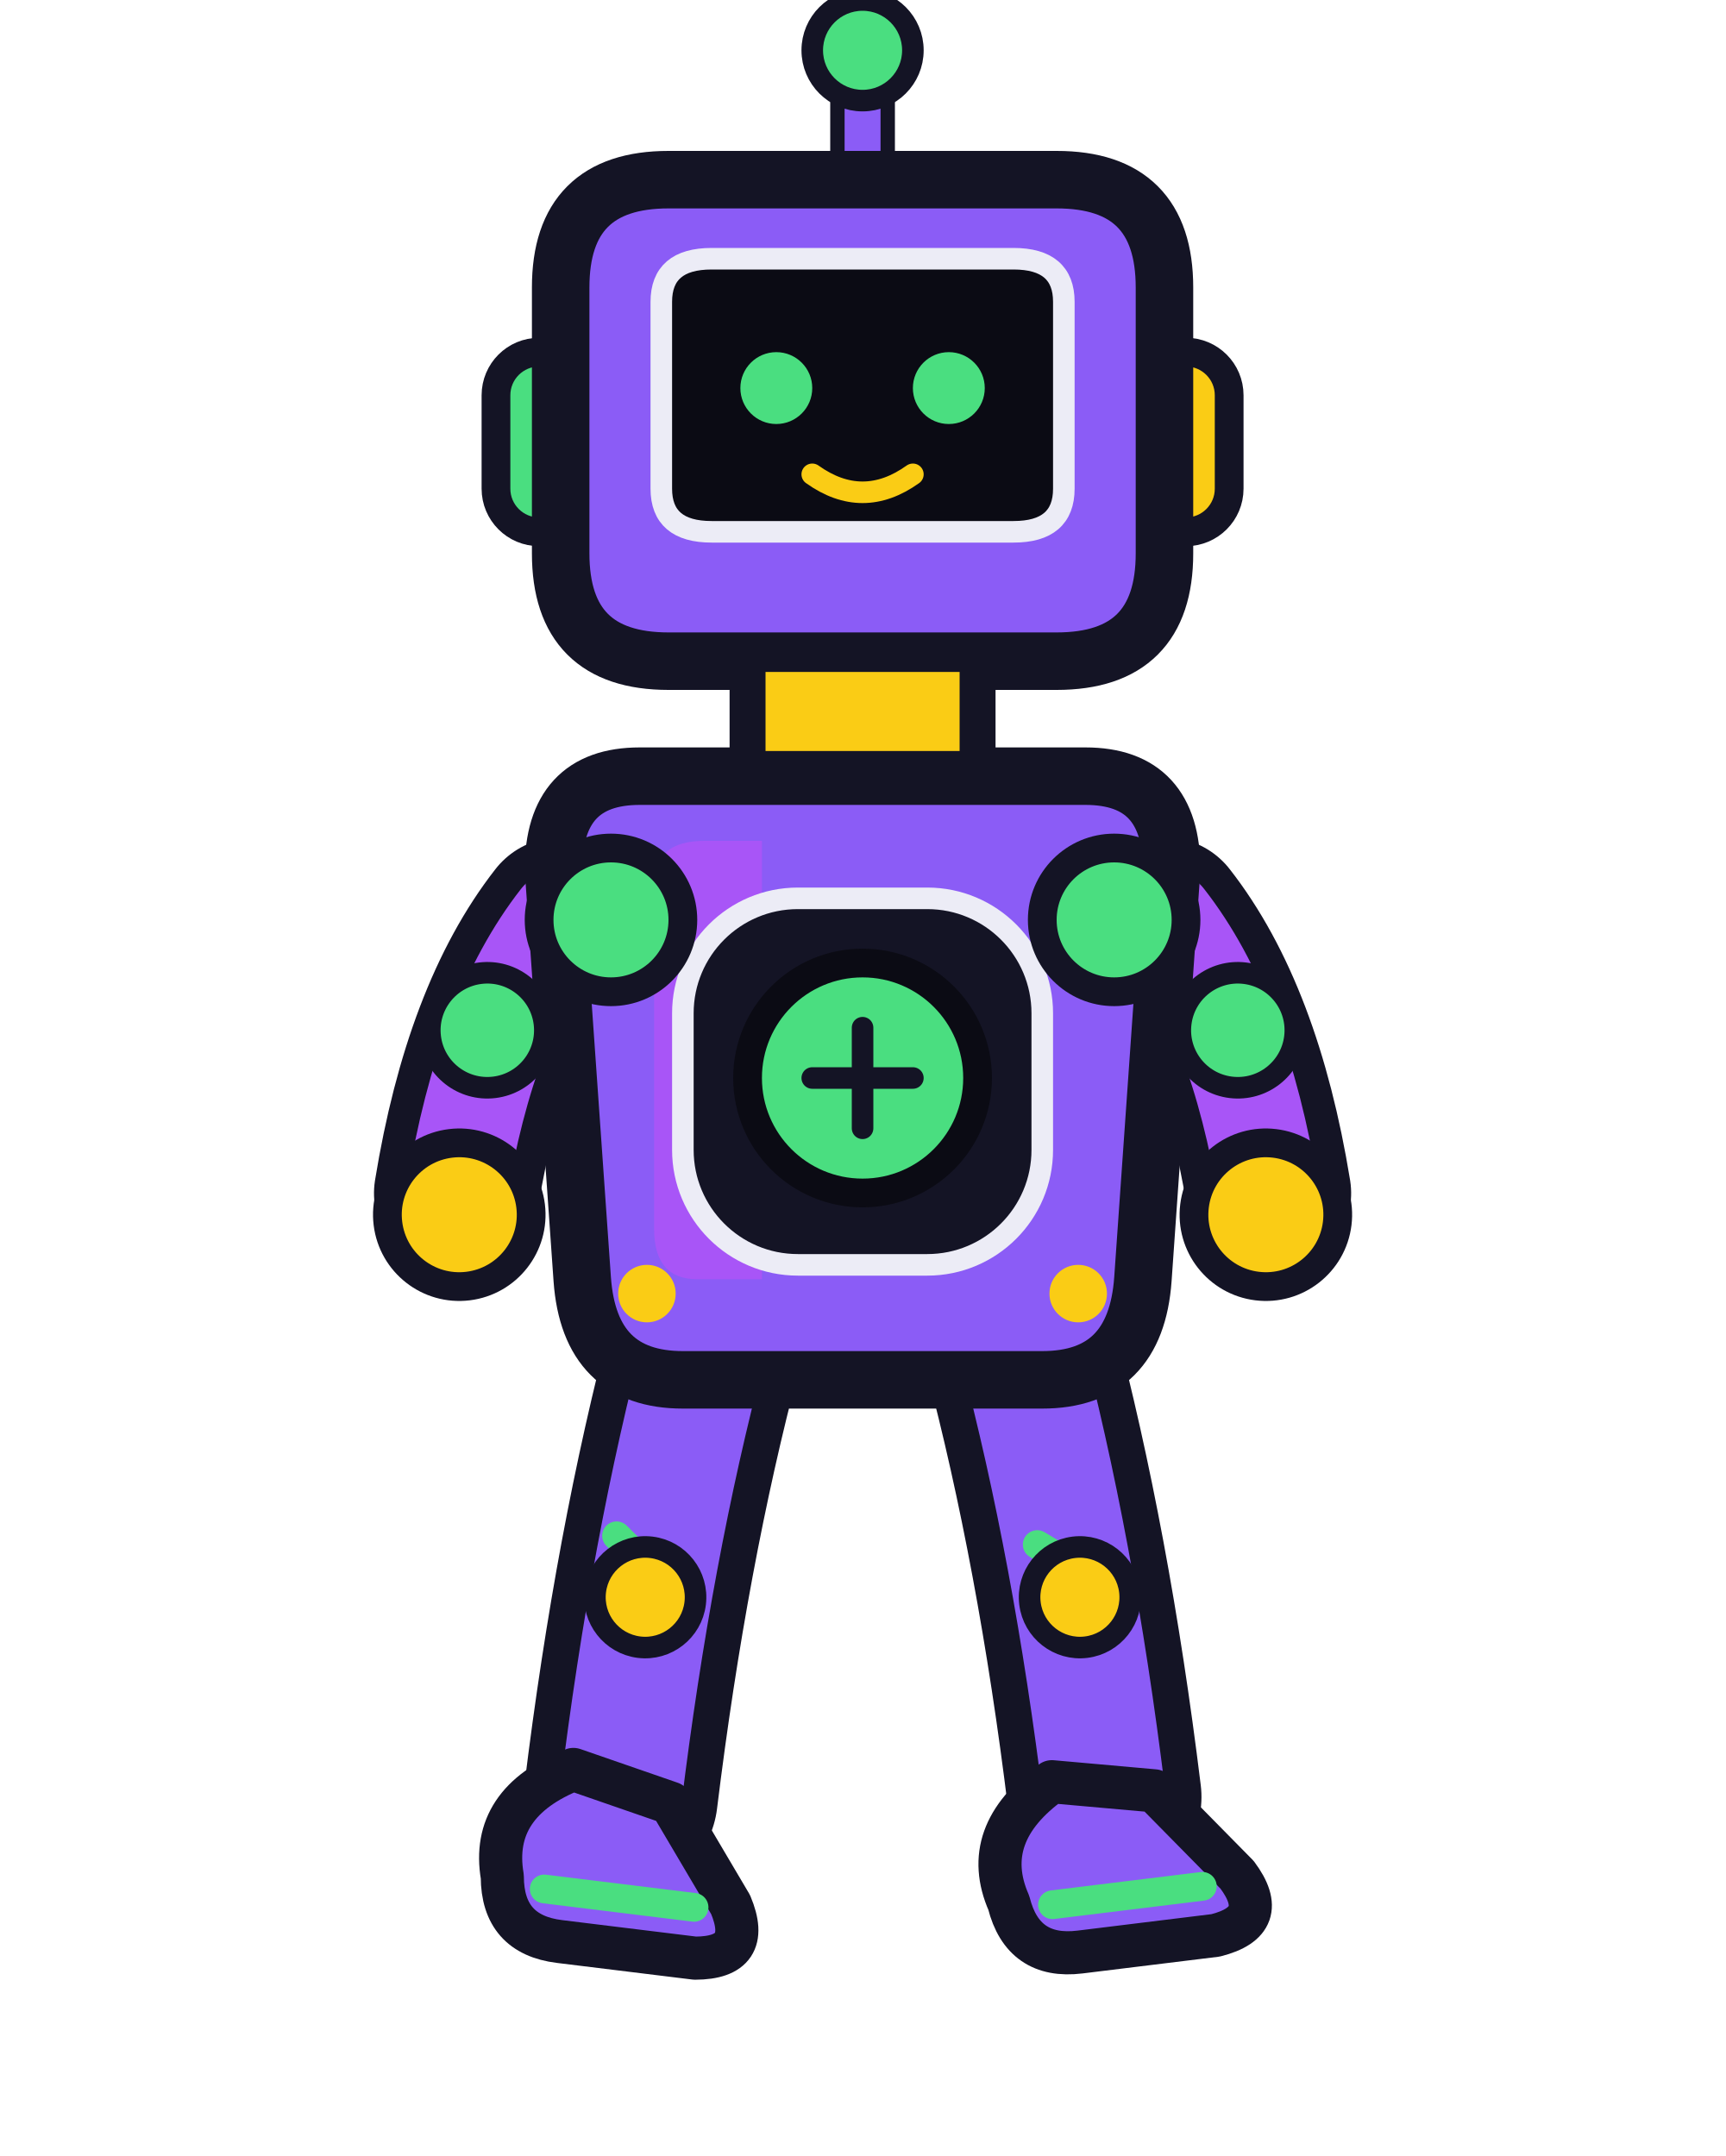
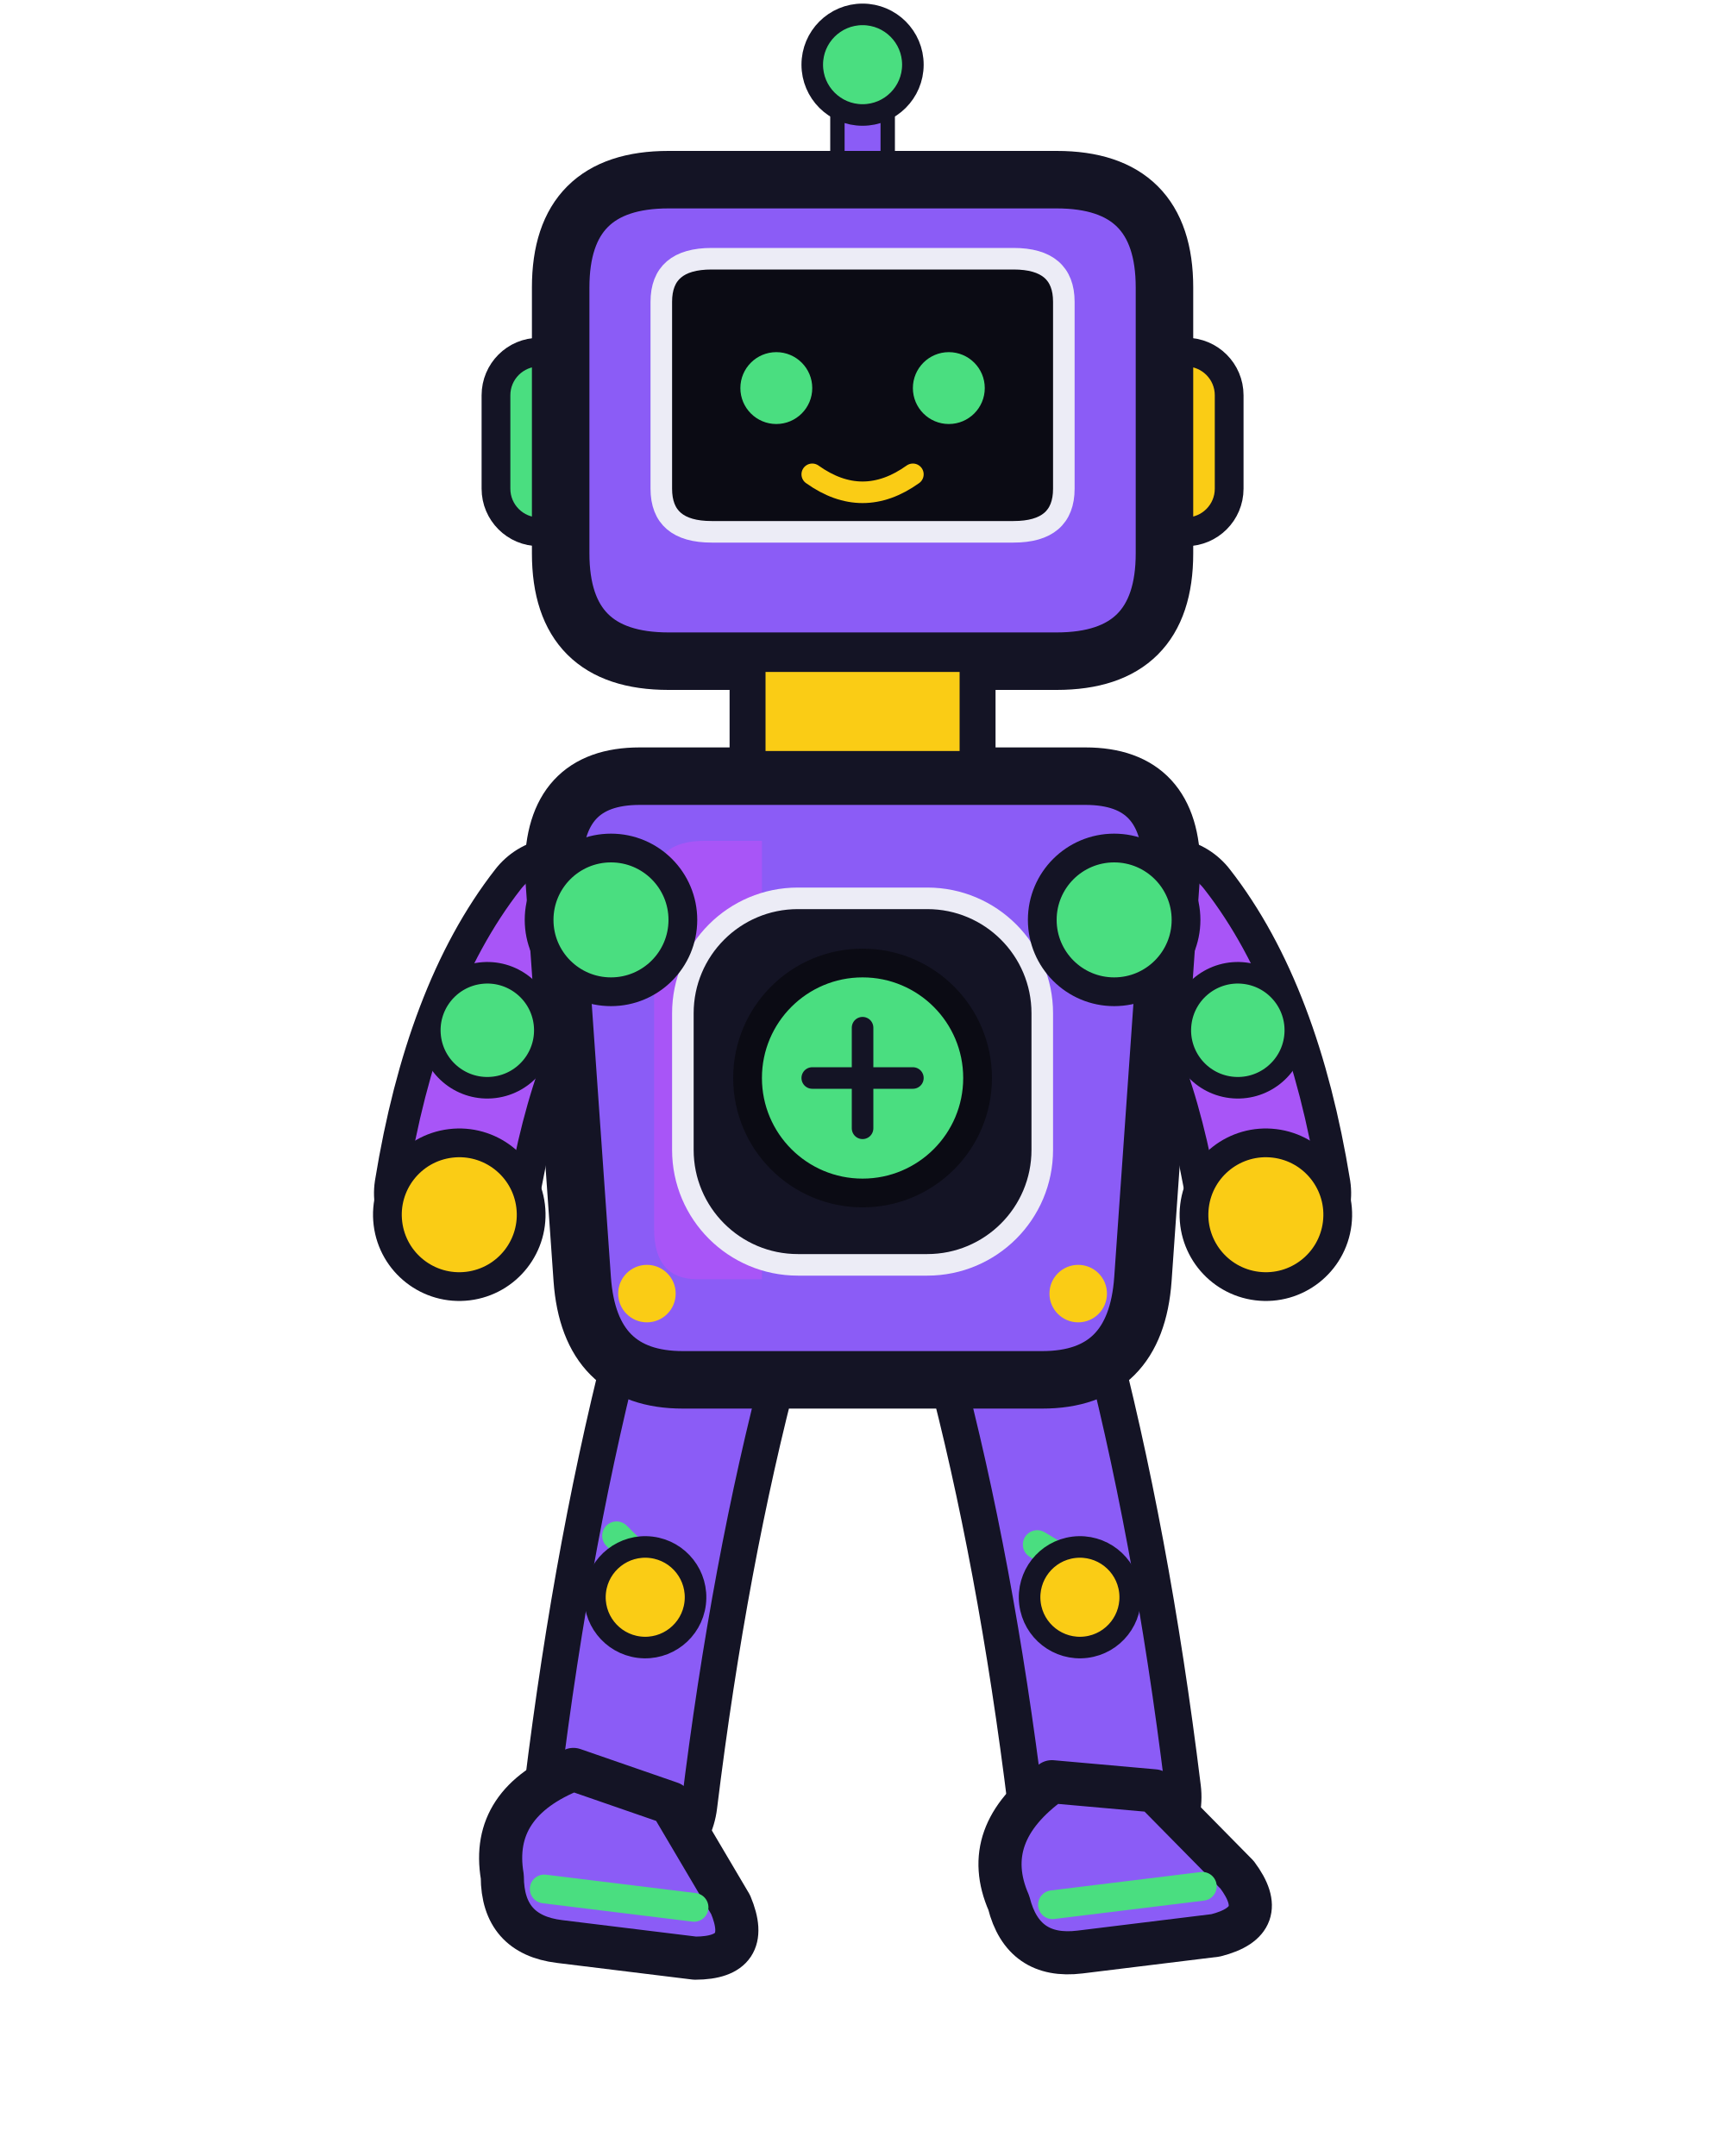
<svg xmlns="http://www.w3.org/2000/svg" width="240" height="300" viewBox="-120 -150 240 300" role="img" aria-labelledby="gwi-art002-a-walk-4-title">
  <g transform="rotate(7 -22 38)">
    <path d="M-22 37 Q-26 66 -26 101" fill="none" stroke="#141425" stroke-width="27" stroke-linecap="round" />
    <path d="M-22 37 Q-26 66 -26 101" fill="none" stroke="#8b5cf6" stroke-width="17" stroke-linecap="round" />
    <path d="M-31 65L-22 72" stroke="#4ade80" stroke-width="4" stroke-linecap="round" />
    <circle cx="-26" cy="73" r="7" fill="#facc15" stroke="#141425" stroke-width="3" />
    <path d="M-33 98Q-44 104 -41 114Q-40 122 -32 122H-13Q-5 121 -9 114L-19 101Z" fill="#8b5cf6" stroke="#141425" stroke-width="6" stroke-linejoin="round" />
    <path d="M-35 115H-14" stroke="#4ade80" stroke-width="4" stroke-linecap="round" />
  </g>
  <g transform="rotate(-7 22 38)">
    <path d="M22 37 Q26 66 26 101" fill="none" stroke="#141425" stroke-width="27" stroke-linecap="round" />
    <path d="M22 37 Q26 66 26 101" fill="none" stroke="#8b5cf6" stroke-width="17" stroke-linecap="round" />
    <path d="M21 65L30 72" stroke="#4ade80" stroke-width="4" stroke-linecap="round" />
    <circle cx="26" cy="73" r="7" fill="#facc15" stroke="#141425" stroke-width="3" />
    <path d="M19 98Q8 104 11 114Q12 122 20 122H39Q47 121 43 114L33 101Z" fill="#8b5cf6" stroke="#141425" stroke-width="6" stroke-linejoin="round" />
    <path d="M17 115H38" stroke="#4ade80" stroke-width="4" stroke-linecap="round" />
  </g>
  <g transform="rotate(-7 -42 -22)">
    <path d="M-42 -22Q-54 -10 -61 14" fill="none" stroke="#141425" stroke-width="23" stroke-linecap="round" />
    <path d="M-42 -22Q-54 -10 -61 14" fill="none" stroke="#a855f7" stroke-width="14" stroke-linecap="round" />
    <circle cx="-54" cy="-8" r="8" fill="#4ade80" stroke="#141425" stroke-width="3" />
    <circle cx="-61" cy="17" r="10" fill="#facc15" stroke="#141425" stroke-width="4" />
  </g>
  <g transform="rotate(7 42 -22)">
    <path d="M42 -22Q54 -10 61 14" fill="none" stroke="#141425" stroke-width="23" stroke-linecap="round" />
    <path d="M42 -22Q54 -10 61 14" fill="none" stroke="#a855f7" stroke-width="14" stroke-linecap="round" />
    <circle cx="54" cy="-8" r="8" fill="#4ade80" stroke="#141425" stroke-width="3" />
    <circle cx="61" cy="17" r="10" fill="#facc15" stroke="#141425" stroke-width="4" />
  </g>
  <path d="M-31 -42H31Q43 -42 43 -29L39 28Q38 42 25 42H-25Q-38 42 -39 28L-43 -29Q-43 -42 -31 -42Z" fill="#8b5cf6" stroke="#141425" stroke-width="8" />
  <path d="M-29 -27Q-29 -33 -22 -33H-14V28H-23Q-29 28 -29 21Z" fill="#a855f7" />
  <rect x="-25" y="-25" width="50" height="51" rx="16" fill="#141425" stroke="#ececf6" stroke-width="3" />
  <circle cx="0" cy="0" r="16" fill="#4ade80" stroke="#0b0b14" stroke-width="4" />
  <path d="M-7 0H7M0 -7V7" stroke="#141425" stroke-width="3" stroke-linecap="round" />
  <circle cx="-35" cy="-22" r="10" fill="#4ade80" stroke="#141425" stroke-width="4" />
  <circle cx="35" cy="-22" r="10" fill="#4ade80" stroke="#141425" stroke-width="4" />
  <circle cx="-30" cy="30" r="4" fill="#facc15" />
  <circle cx="30" cy="30" r="4" fill="#facc15" />
-   <path d="M0 -122V-142" stroke="#141425" stroke-width="9" stroke-linecap="round" />
-   <path d="M0 -122V-142" stroke="#8b5cf6" stroke-width="5" stroke-linecap="round" />
-   <circle cx="0" cy="-143" r="7" fill="#4ade80" stroke="#141425" stroke-width="3" />
+   <path d="M0 -122V-140" stroke="#141425" stroke-width="9" stroke-linecap="round" />
+   <path d="M0 -122V-140" stroke="#8b5cf6" stroke-width="5" stroke-linecap="round" />
+   <circle cx="0" cy="-141" r="7" fill="#4ade80" stroke="#141425" stroke-width="3" />
  <rect x="-51" y="-101" width="13" height="25" rx="6" fill="#4ade80" stroke="#141425" stroke-width="4" />
  <rect x="38" y="-101" width="13" height="25" rx="6" fill="#facc15" stroke="#141425" stroke-width="4" />
  <path d="M-27 -125H27Q42 -125 42 -110V-73Q42 -58 27 -58H-27Q-42 -58 -42 -73V-110Q-42 -125 -27 -125Z" fill="#8b5cf6" stroke="#141425" stroke-width="8" />
  <path d="M-28 -108Q-28 -114 -21 -114H21Q28 -114 28 -108V-82Q28 -76 21 -76H-21Q-28 -76 -28 -82Z" fill="#0b0b14" stroke="#ececf6" stroke-width="3" />
  <circle cx="-12" cy="-96" r="5" fill="#4ade80" />
  <circle cx="12" cy="-96" r="5" fill="#4ade80" />
  <path d="M-7 -84Q0 -79 7 -84" fill="none" stroke="#facc15" stroke-width="3" stroke-linecap="round" />
  <path d="M-16 -59H16V-43H-16Z" fill="#facc15" stroke="#141425" stroke-width="5" />
</svg>
